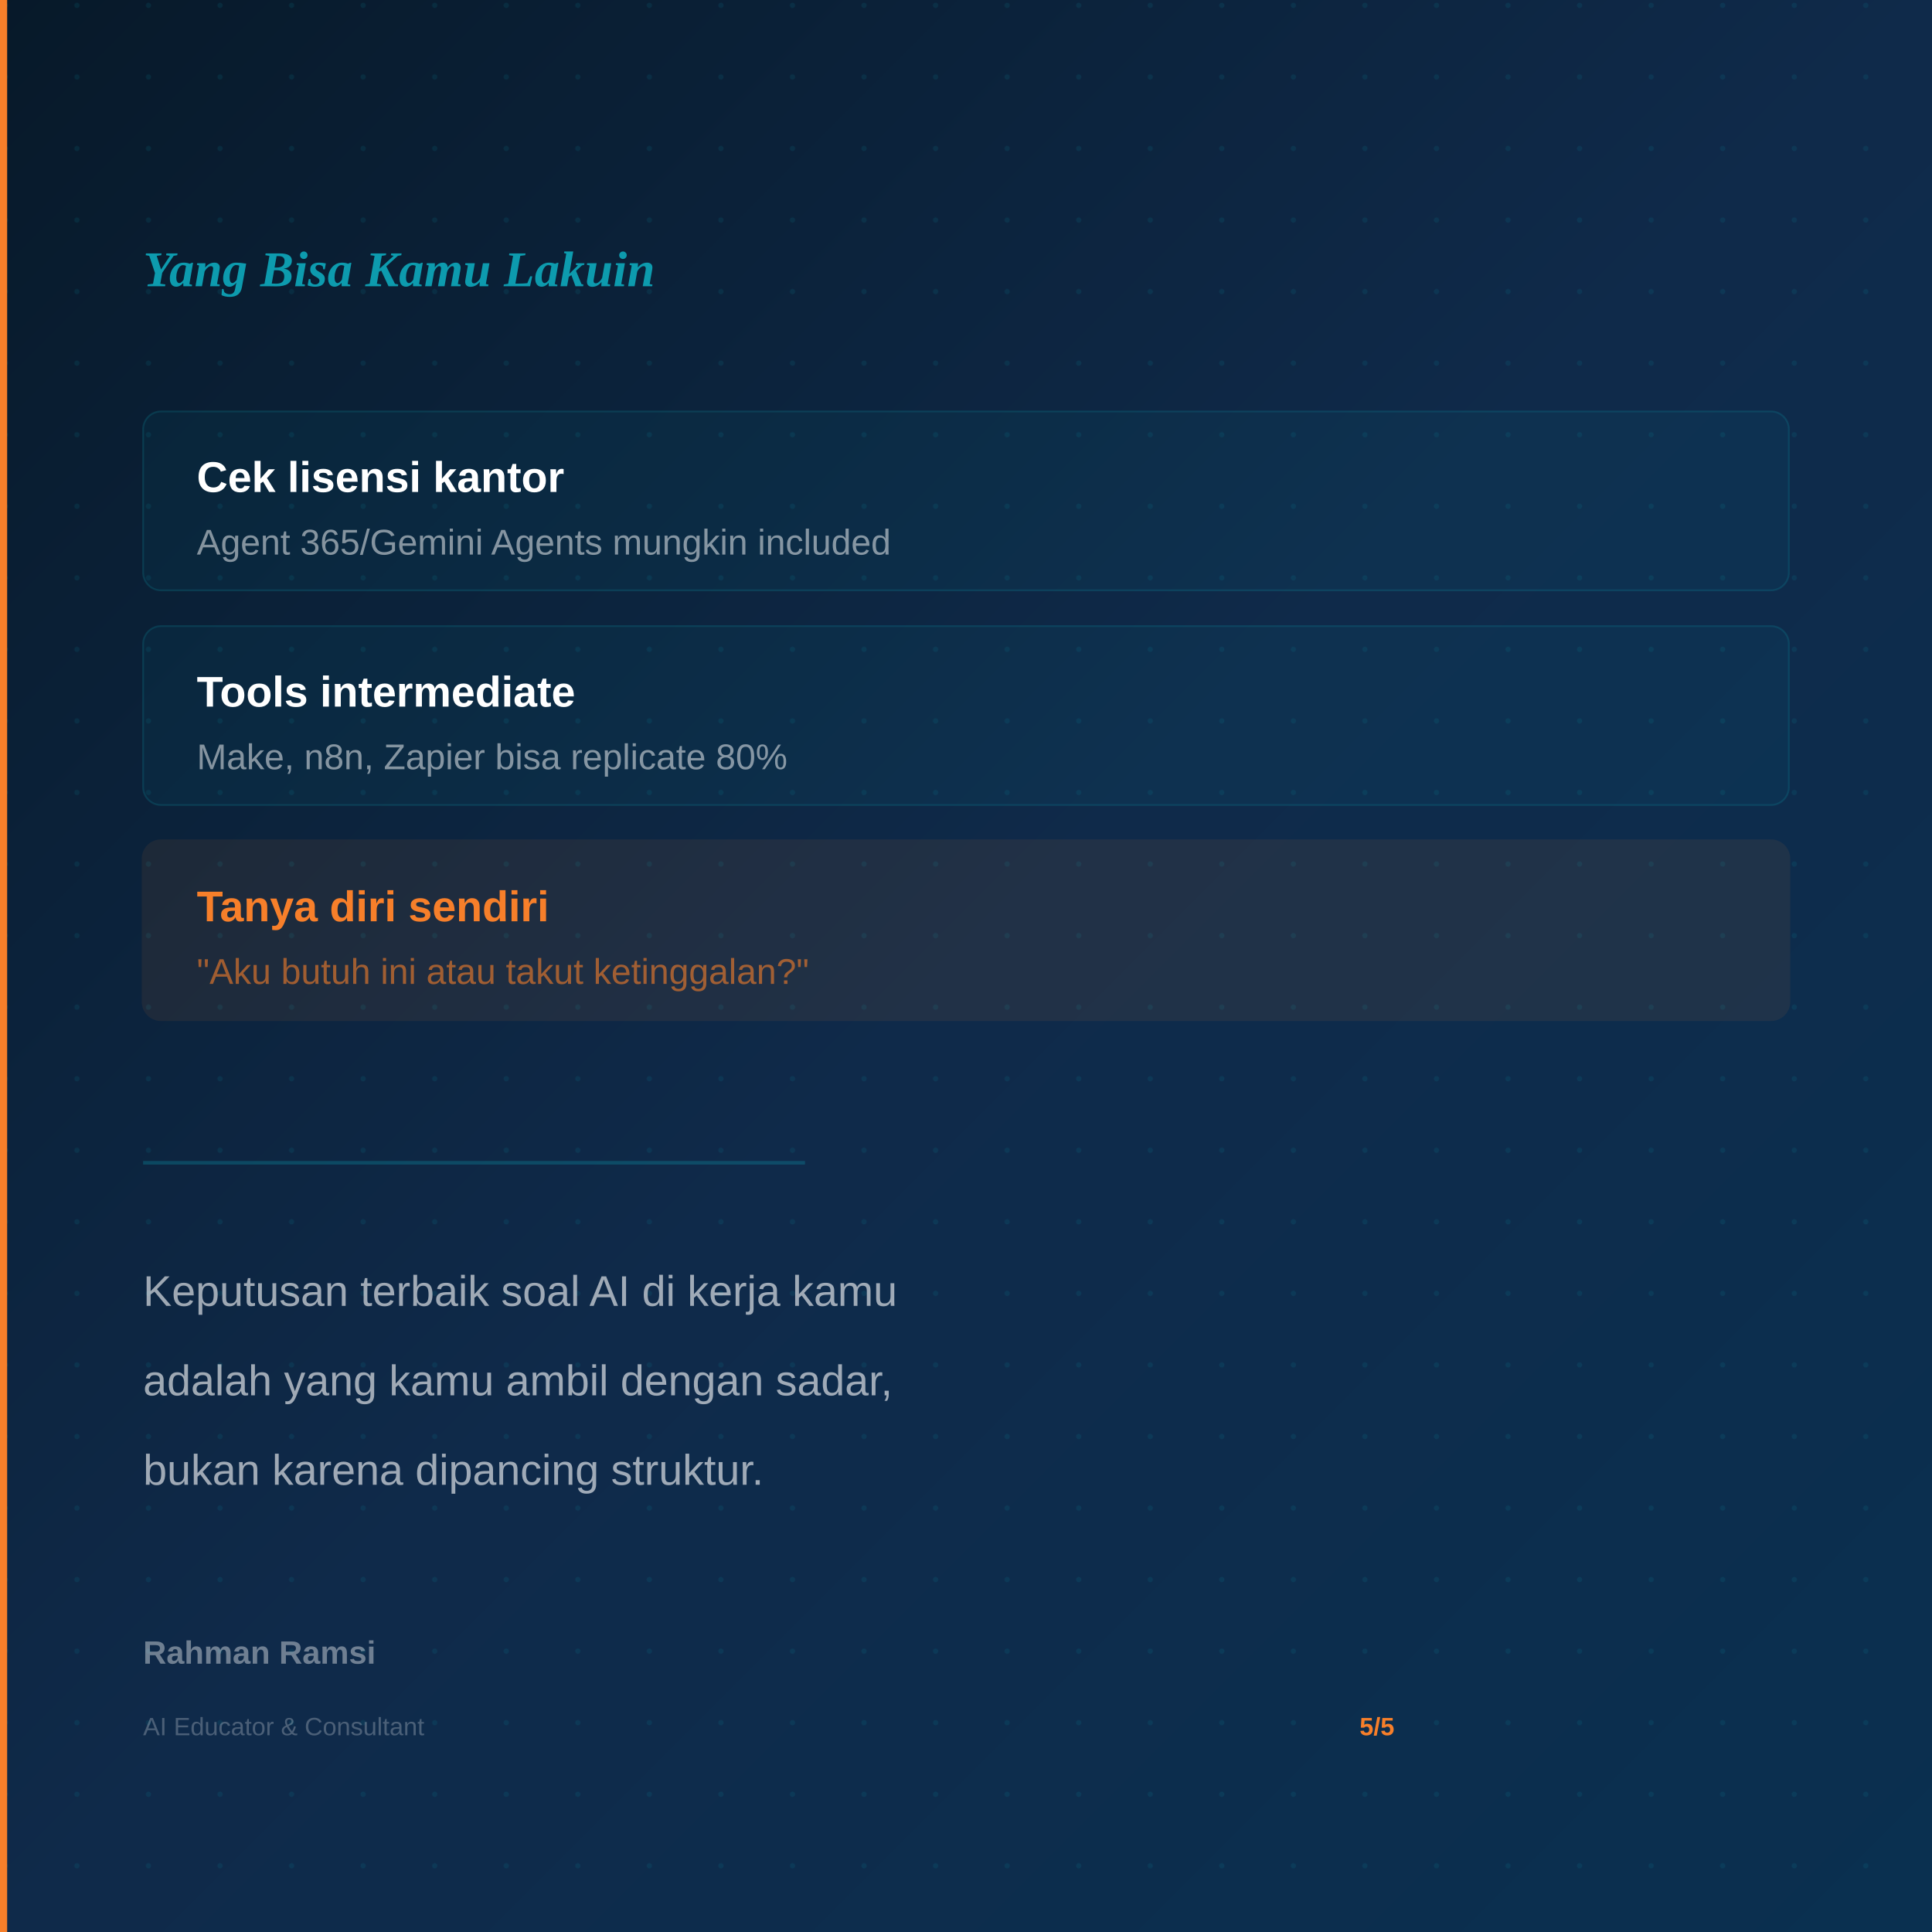
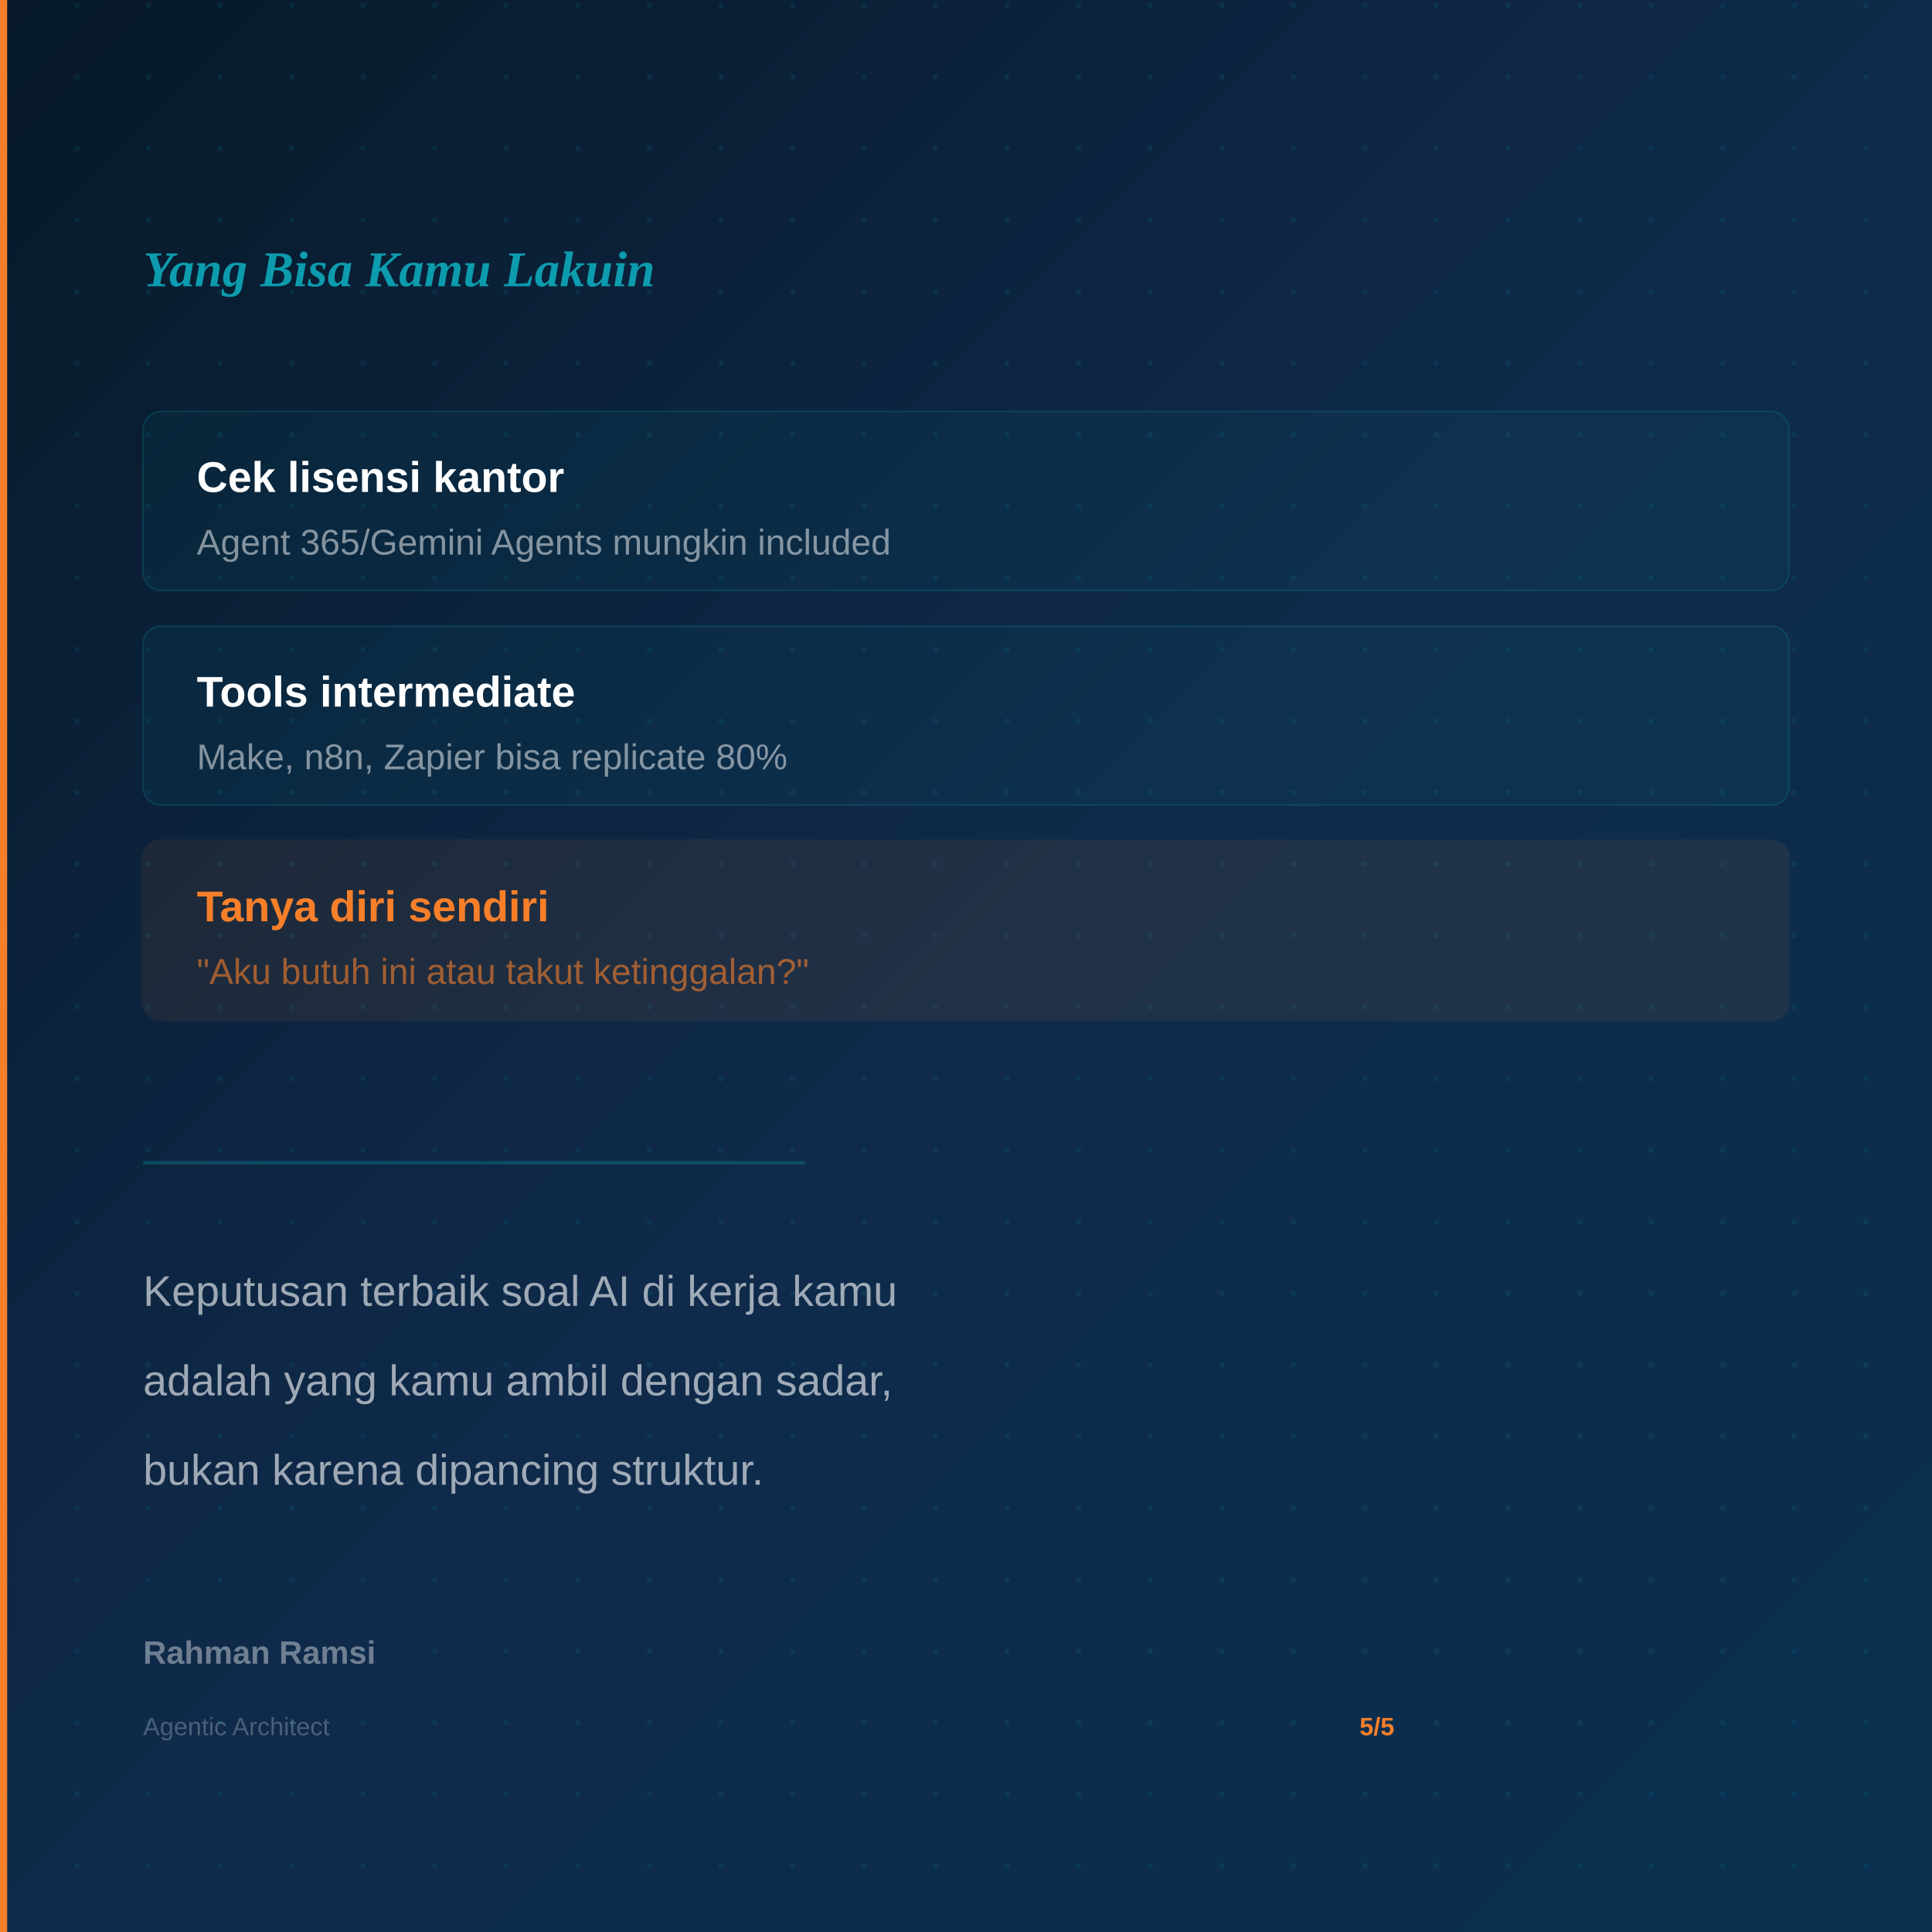
<svg xmlns="http://www.w3.org/2000/svg" width="1080" height="1080" viewBox="0 0 1080 1080">
  <defs>
    <pattern id="dotgrid" x="0" y="0" width="40" height="40" patternUnits="userSpaceOnUse">
      <circle cx="3" cy="3" r="1.5" fill="rgba(13,155,174,0.12)" />
    </pattern>
    <linearGradient id="bg" x1="0" y1="0" x2="1" y2="1">
      <stop offset="0%" stop-color="#071929" />
      <stop offset="50%" stop-color="#0F2A4A" />
      <stop offset="100%" stop-color="#0A3050" />
    </linearGradient>
  </defs>
  <rect width="1080" height="1080" fill="url(#bg)" />
  <rect width="1080" height="1080" fill="url(#dotgrid)" />
  <rect x="0" y="0" width="4" height="1080" fill="#F77F2A" />
  <text x="80" y="160" font-family="'Georgia','Times New Roman',serif" font-weight="900" font-style="italic" font-size="28" fill="#0D9BAE" letter-spacing="0.08">Yang Bisa Kamu Lakuin</text>
  <rect x="80" y="230" width="920" height="100" rx="10" fill="rgba(13,155,174,0.06)" stroke="rgba(13,155,174,0.2)" stroke-width="1" />
  <text x="110" y="275" font-family="'Trebuchet MS','Arial',sans-serif" font-weight="700" font-size="24" fill="#FFFFFF">Cek lisensi kantor</text>
  <text x="110" y="310" font-family="'Trebuchet MS','Arial',sans-serif" font-weight="400" font-size="20" fill="rgba(255,255,255,0.5)">Agent 365/Gemini Agents mungkin included</text>
  <rect x="80" y="350" width="920" height="100" rx="10" fill="rgba(13,155,174,0.06)" stroke="rgba(13,155,174,0.2)" stroke-width="1" />
  <text x="110" y="395" font-family="'Trebuchet MS','Arial',sans-serif" font-weight="700" font-size="24" fill="#FFFFFF">Tools intermediate</text>
  <text x="110" y="430" font-family="'Trebuchet MS','Arial',sans-serif" font-weight="400" font-size="20" fill="rgba(255,255,255,0.5)">Make, n8n, Zapier bisa replicate 80%</text>
  <rect x="80" y="470" width="920" height="100" rx="10" fill="#F77F2A" opacity="0.08" stroke="#F77F2A" stroke-width="1.5" />
  <text x="110" y="515" font-family="'Trebuchet MS','Arial',sans-serif" font-weight="700" font-size="24" fill="#F77F2A">Tanya diri sendiri</text>
  <text x="110" y="550" font-family="'Trebuchet MS','Arial',sans-serif" font-weight="400" font-size="20" fill="rgba(247,127,42,0.6)">"Aku butuh ini atau takut ketinggalan?"</text>
  <line x1="80" y1="650" x2="450" y2="650" stroke="rgba(13,155,174,0.3)" stroke-width="2" />
  <text x="80" y="730" font-family="'Trebuchet MS','Arial',sans-serif" font-weight="500" font-size="24" fill="rgba(255,255,255,0.6)">Keputusan terbaik soal AI di kerja kamu</text>
  <text x="80" y="780" font-family="'Trebuchet MS','Arial',sans-serif" font-weight="500" font-size="24" fill="rgba(255,255,255,0.6)">adalah yang kamu ambil dengan sadar,</text>
  <text x="80" y="830" font-family="'Trebuchet MS','Arial',sans-serif" font-weight="500" font-size="24" fill="rgba(255,255,255,0.6)">bukan karena dipancing struktur.</text>
  <text x="80" y="930" font-family="'Trebuchet MS','Arial',sans-serif" font-weight="700" font-size="18" fill="rgba(255,255,255,0.4)">Rahman Ramsi</text>
-   <text x="80" y="970" font-family="'Trebuchet MS','Arial',sans-serif" font-weight="400" font-size="14" fill="rgba(255,255,255,0.25)">AI Educator &amp; Consultant</text>
+   <text x="80" y="970" font-family="'Trebuchet MS','Arial',sans-serif" font-weight="400" font-size="14" fill="rgba(255,255,255,0.25)">Agentic Architect</text>
  <text x="760" y="970" font-family="'Trebuchet MS','Arial',sans-serif" font-weight="600" font-size="14" fill="#F77F2A">5/5</text>
</svg>
